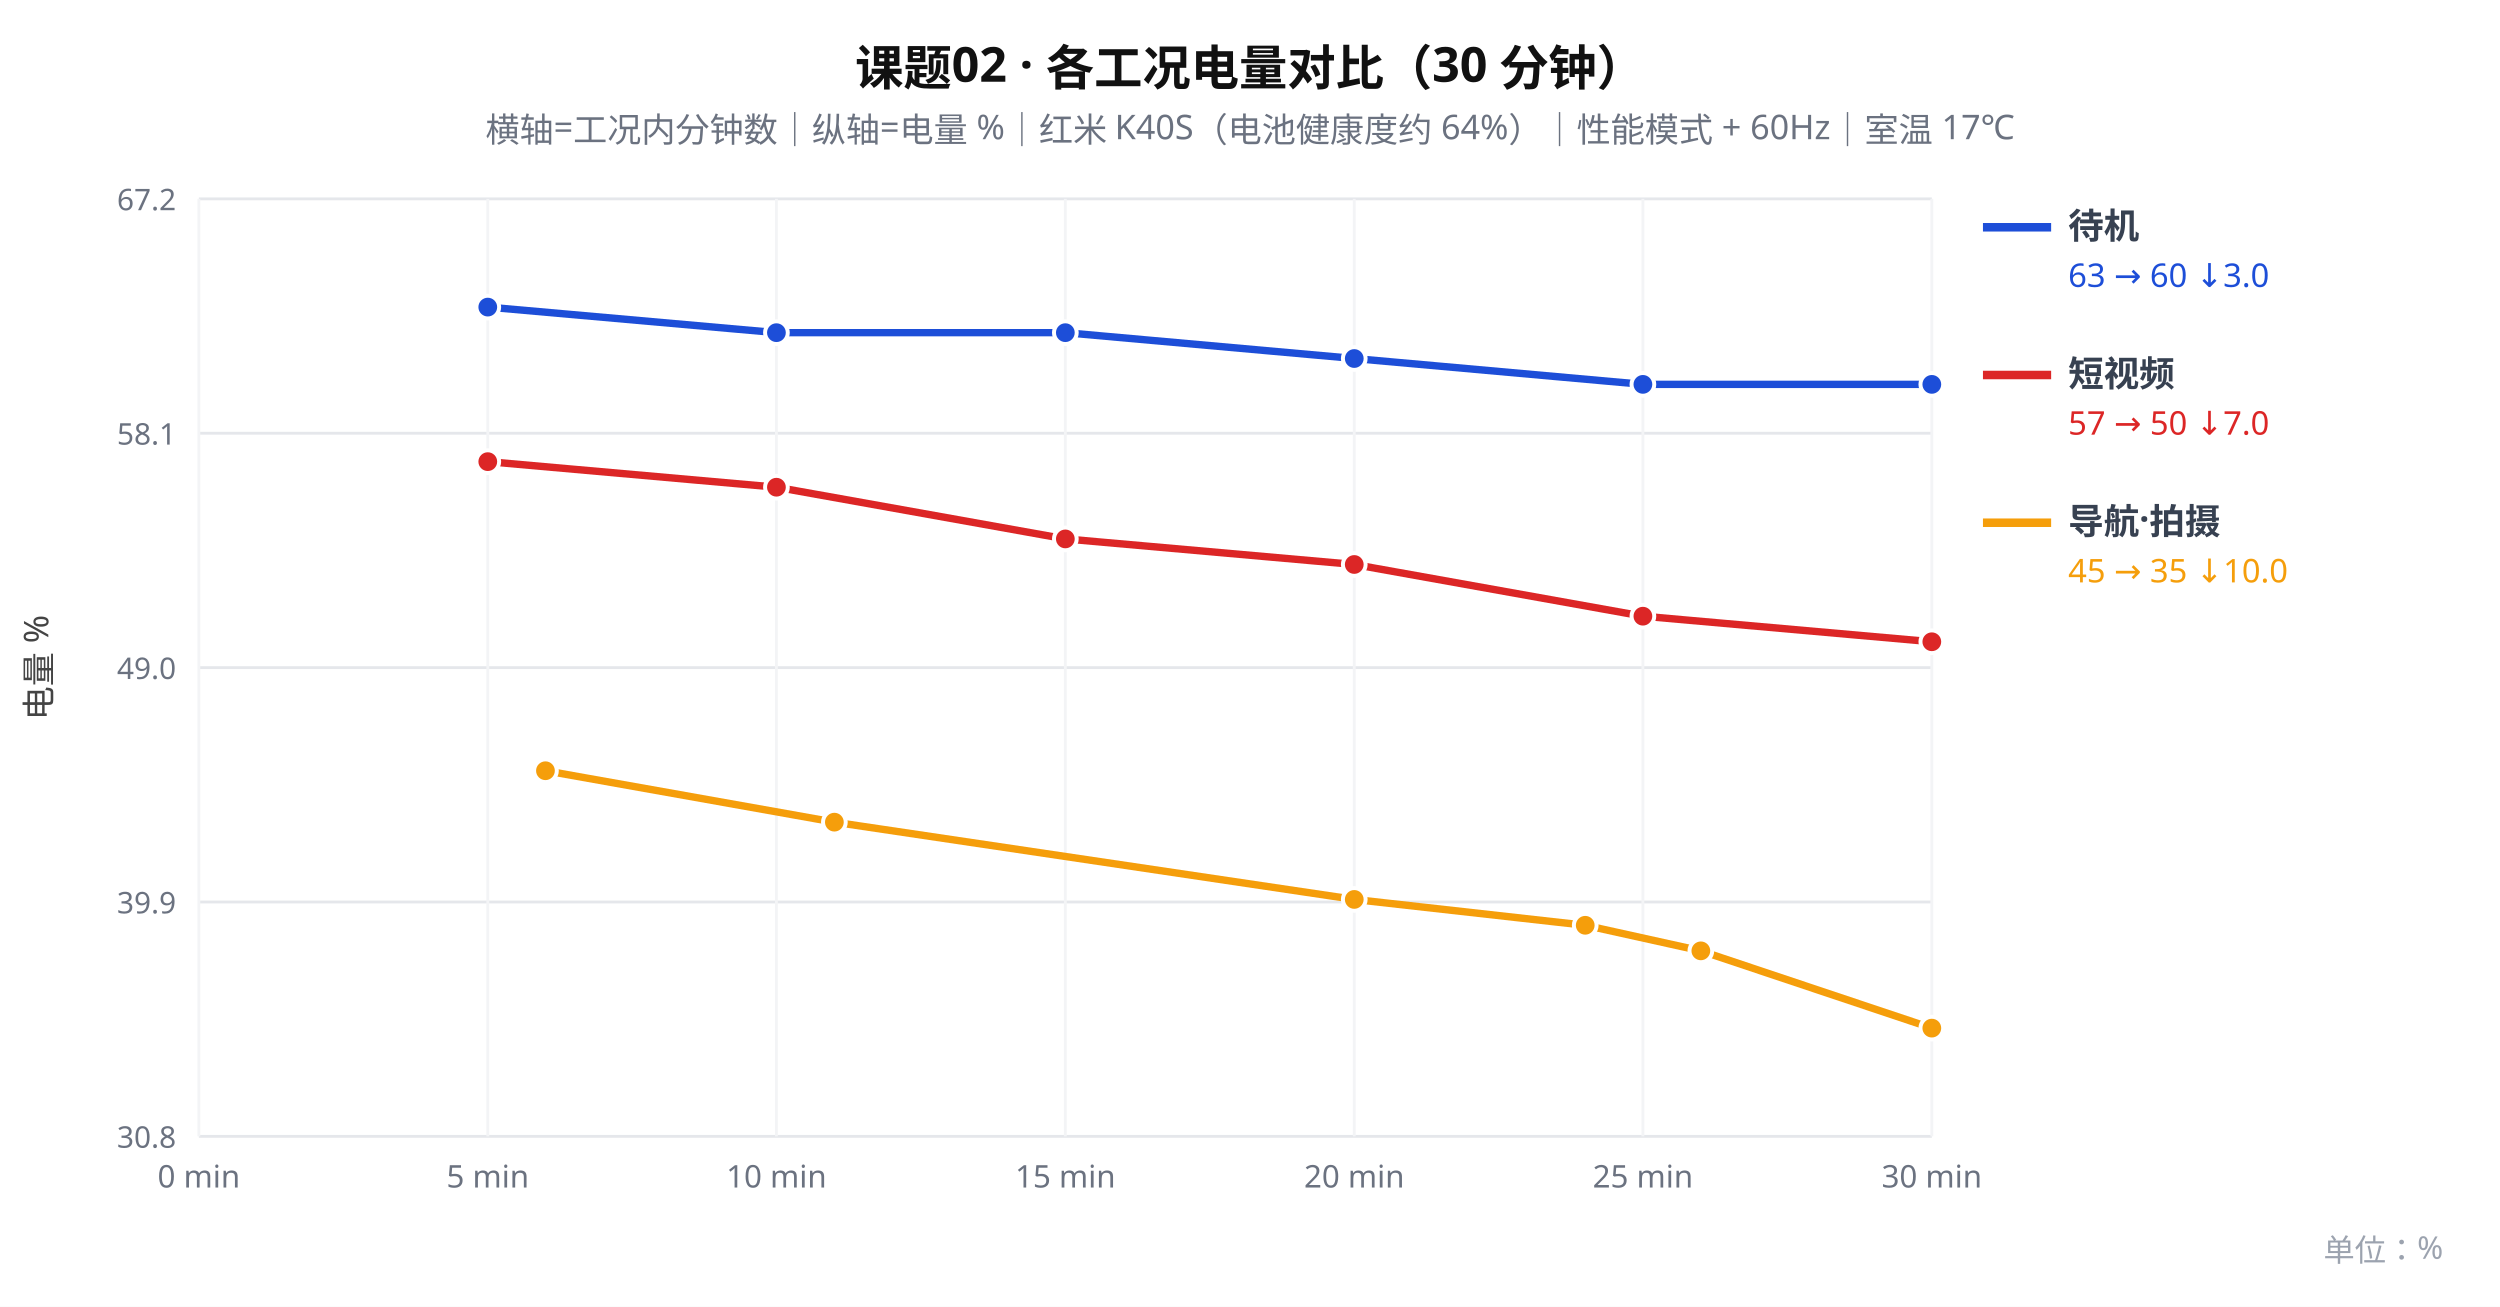
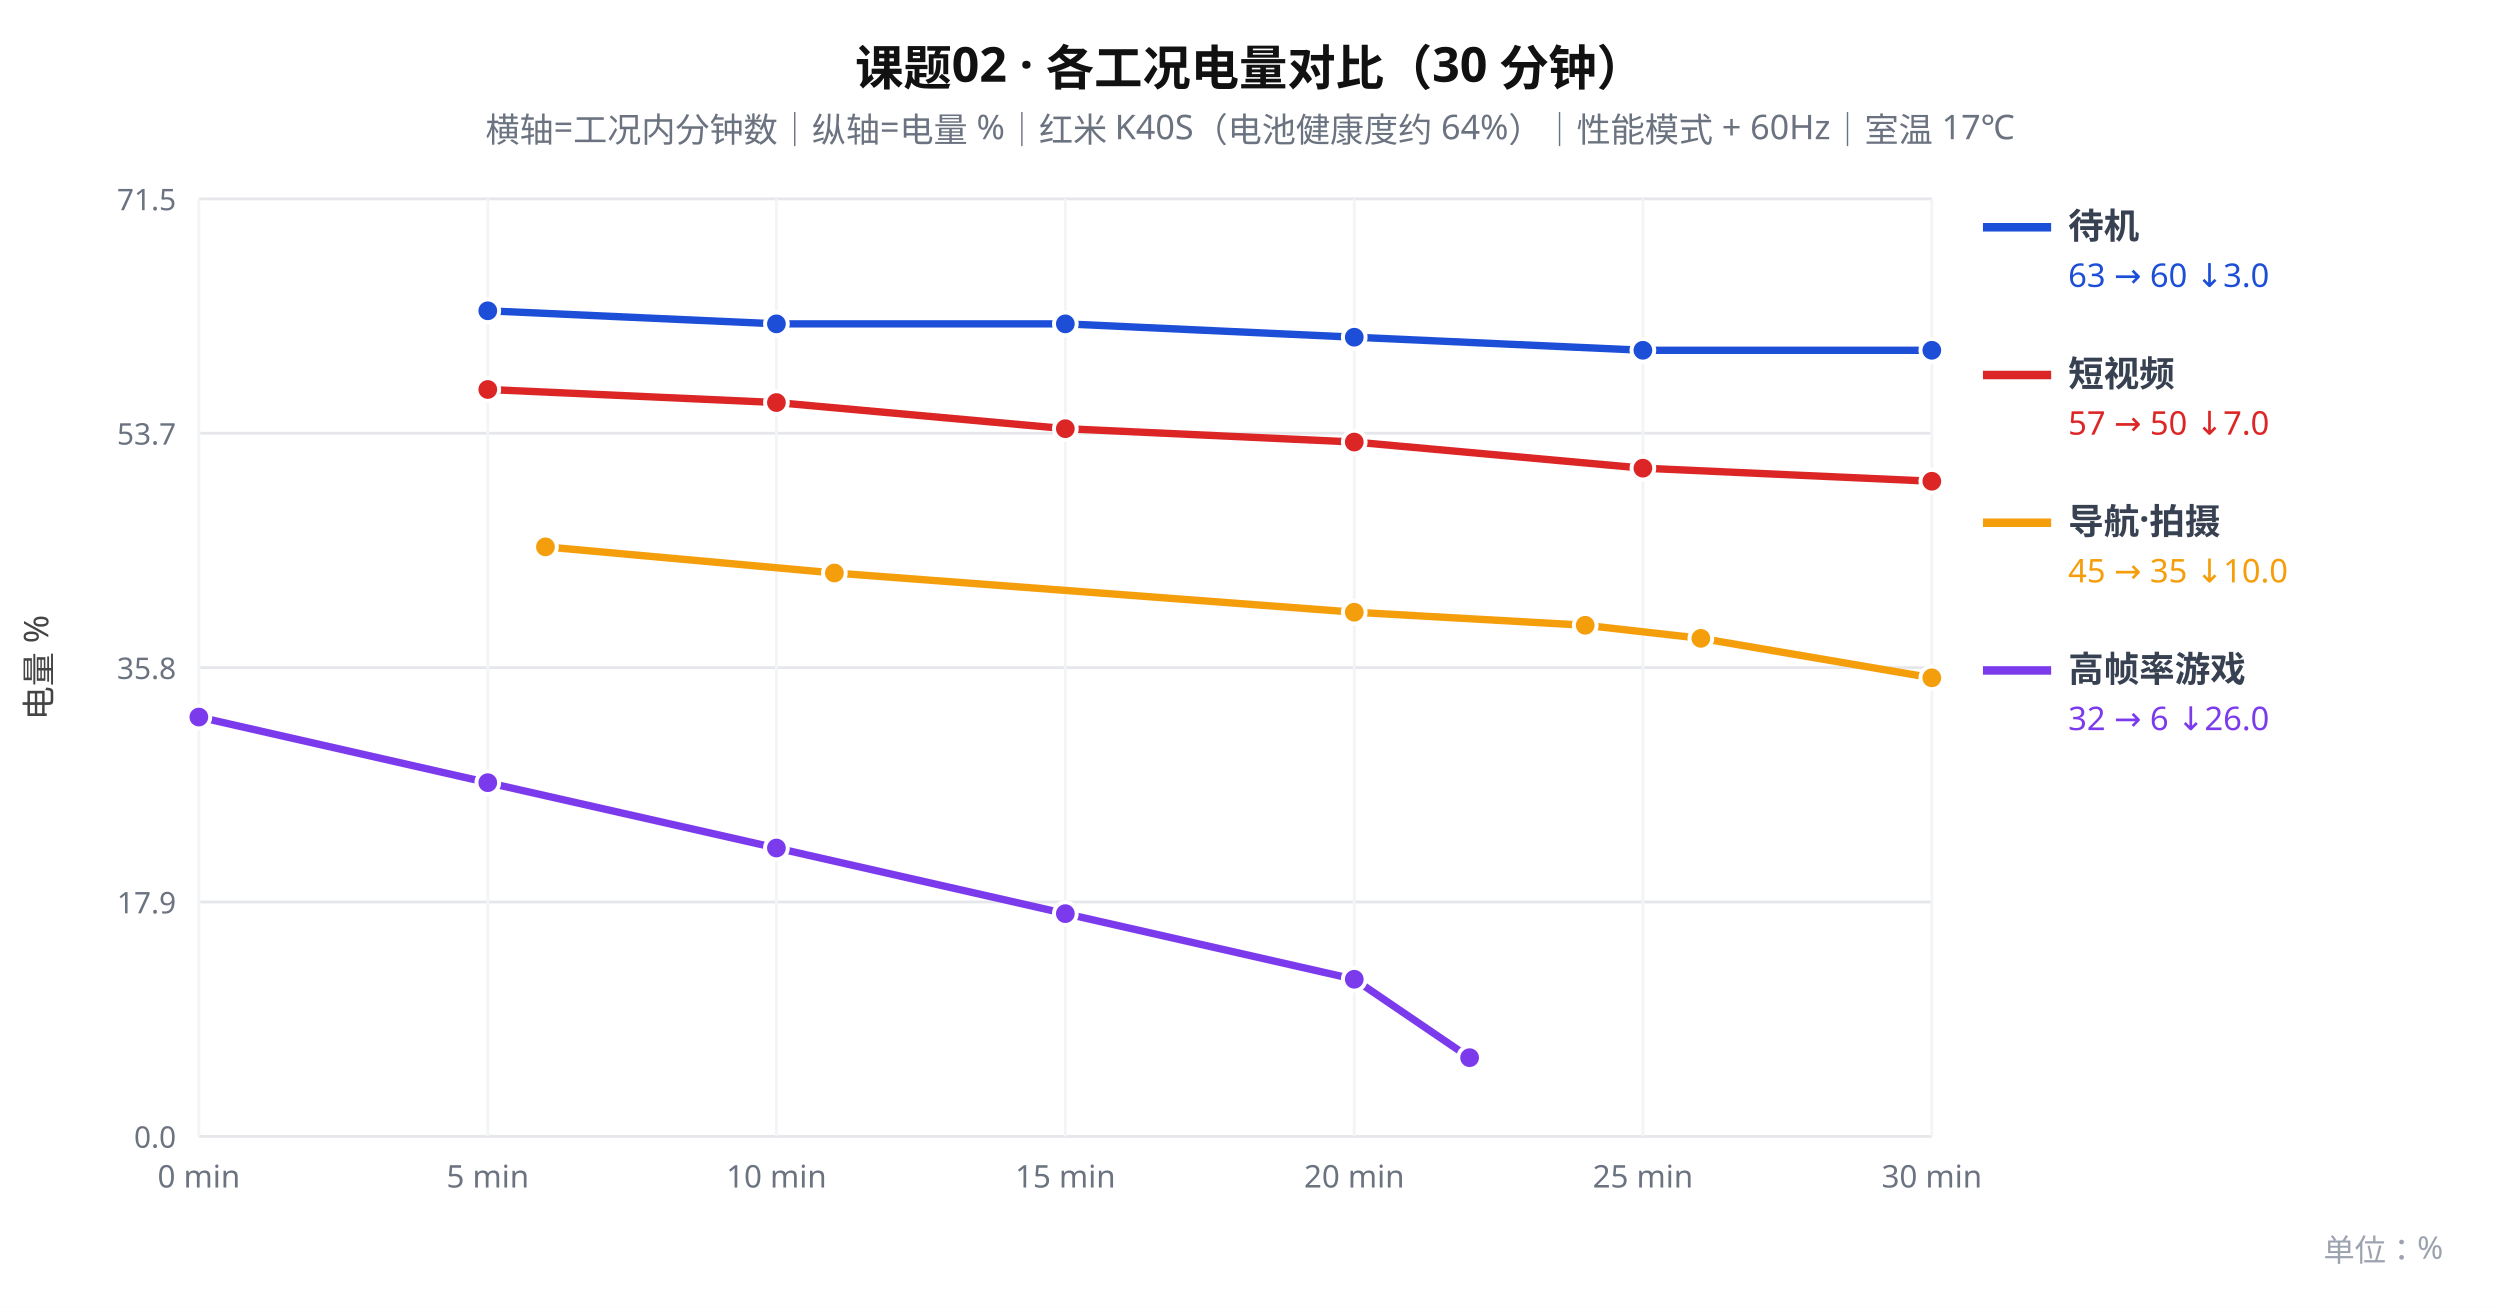
<svg xmlns="http://www.w3.org/2000/svg" width="880" height="460" font-family="Microsoft YaHei, PingFang SC, sans-serif">
  <rect width="880" height="460" fill="#ffffff" />
  <text x="440.0" y="30" text-anchor="middle" font-size="17" font-weight="bold" fill="#111">课题02 · 各工况电量对比（30 分钟）</text>
  <text x="440.0" y="50" text-anchor="middle" font-size="12" fill="#6b7280">横轴=工况内分钟数｜纵轴=电量 %｜红米 K40S（电池健康度约 64%）｜性能模式 + 60Hz｜室温 17℃</text>
  <line x1="70" y1="400.0" x2="680" y2="400.0" stroke="#e5e7eb" />
-   <text x="62" y="404.0" text-anchor="end" font-size="10.5" fill="#6b7280">30.8</text>
+   <text x="62" y="404.0" text-anchor="end" font-size="10.5" fill="#6b7280">0.0</text>
  <line x1="70" y1="317.5" x2="680" y2="317.5" stroke="#e5e7eb" />
-   <text x="62" y="321.5" text-anchor="end" font-size="10.5" fill="#6b7280">39.9</text>
+   <text x="62" y="321.5" text-anchor="end" font-size="10.5" fill="#6b7280">17.9</text>
  <line x1="70" y1="235.0" x2="680" y2="235.0" stroke="#e5e7eb" />
-   <text x="62" y="239.0" text-anchor="end" font-size="10.5" fill="#6b7280">49.0</text>
+   <text x="62" y="239.0" text-anchor="end" font-size="10.5" fill="#6b7280">35.8</text>
  <line x1="70" y1="152.5" x2="680" y2="152.5" stroke="#e5e7eb" />
-   <text x="62" y="156.5" text-anchor="end" font-size="10.5" fill="#6b7280">58.1</text>
+   <text x="62" y="156.5" text-anchor="end" font-size="10.5" fill="#6b7280">53.7</text>
  <line x1="70" y1="70.0" x2="680" y2="70.0" stroke="#e5e7eb" />
-   <text x="62" y="74.0" text-anchor="end" font-size="10.5" fill="#6b7280">67.2</text>
+   <text x="62" y="74.0" text-anchor="end" font-size="10.5" fill="#6b7280">71.5</text>
  <line x1="70.0" y1="70" x2="70.0" y2="400" stroke="#f3f4f6" />
  <text x="70.0" y="418" text-anchor="middle" font-size="11" fill="#6b7280">0 min</text>
  <line x1="171.7" y1="70" x2="171.7" y2="400" stroke="#f3f4f6" />
  <text x="171.7" y="418" text-anchor="middle" font-size="11" fill="#6b7280">5 min</text>
  <line x1="273.3" y1="70" x2="273.3" y2="400" stroke="#f3f4f6" />
  <text x="273.3" y="418" text-anchor="middle" font-size="11" fill="#6b7280">10 min</text>
  <line x1="375.0" y1="70" x2="375.0" y2="400" stroke="#f3f4f6" />
  <text x="375.0" y="418" text-anchor="middle" font-size="11" fill="#6b7280">15 min</text>
  <line x1="476.7" y1="70" x2="476.7" y2="400" stroke="#f3f4f6" />
  <text x="476.7" y="418" text-anchor="middle" font-size="11" fill="#6b7280">20 min</text>
  <line x1="578.3" y1="70" x2="578.3" y2="400" stroke="#f3f4f6" />
  <text x="578.3" y="418" text-anchor="middle" font-size="11" fill="#6b7280">25 min</text>
  <line x1="680.0" y1="70" x2="680.0" y2="400" stroke="#f3f4f6" />
  <text x="680.0" y="418" text-anchor="middle" font-size="11" fill="#6b7280">30 min</text>
  <text x="18" y="235" text-anchor="middle" font-size="12" fill="#444" transform="rotate(-90 18 235)">电量 %</text>
-   <path d="M171.7,108.1 L273.3,117.1 L375.0,117.1 L476.7,126.2 L578.3,135.3 L680.0,135.3" fill="none" stroke="#1d4ed8" stroke-width="2.6" />
-   <circle cx="171.7" cy="108.1" r="4" fill="#1d4ed8" stroke="#fff" stroke-width="1.4" />
-   <circle cx="273.3" cy="117.1" r="4" fill="#1d4ed8" stroke="#fff" stroke-width="1.4" />
-   <circle cx="375.0" cy="117.1" r="4" fill="#1d4ed8" stroke="#fff" stroke-width="1.4" />
-   <circle cx="476.7" cy="126.2" r="4" fill="#1d4ed8" stroke="#fff" stroke-width="1.4" />
-   <circle cx="578.3" cy="135.3" r="4" fill="#1d4ed8" stroke="#fff" stroke-width="1.4" />
-   <circle cx="680.0" cy="135.3" r="4" fill="#1d4ed8" stroke="#fff" stroke-width="1.4" />
-   <path d="M171.7,162.5 L273.3,171.5 L375.0,189.7 L476.7,198.7 L578.3,216.9 L680.0,225.9" fill="none" stroke="#dc2626" stroke-width="2.6" />
-   <circle cx="171.7" cy="162.5" r="4" fill="#dc2626" stroke="#fff" stroke-width="1.4" />
-   <circle cx="273.3" cy="171.5" r="4" fill="#dc2626" stroke="#fff" stroke-width="1.4" />
-   <circle cx="375.0" cy="189.7" r="4" fill="#dc2626" stroke="#fff" stroke-width="1.4" />
-   <circle cx="476.7" cy="198.7" r="4" fill="#dc2626" stroke="#fff" stroke-width="1.4" />
-   <circle cx="578.3" cy="216.9" r="4" fill="#dc2626" stroke="#fff" stroke-width="1.4" />
-   <circle cx="680.0" cy="225.9" r="4" fill="#dc2626" stroke="#fff" stroke-width="1.4" />
-   <path d="M192.0,271.3 L293.7,289.4 L476.7,316.6 L558.0,325.7 L598.7,334.7 L680.0,361.9" fill="none" stroke="#f59e0b" stroke-width="2.6" />
-   <circle cx="192.0" cy="271.3" r="4" fill="#f59e0b" stroke="#fff" stroke-width="1.4" />
-   <circle cx="293.7" cy="289.4" r="4" fill="#f59e0b" stroke="#fff" stroke-width="1.4" />
-   <circle cx="476.7" cy="316.6" r="4" fill="#f59e0b" stroke="#fff" stroke-width="1.4" />
-   <circle cx="558.0" cy="325.7" r="4" fill="#f59e0b" stroke="#fff" stroke-width="1.4" />
-   <circle cx="598.7" cy="334.7" r="4" fill="#f59e0b" stroke="#fff" stroke-width="1.4" />
-   <circle cx="680.0" cy="361.9" r="4" fill="#f59e0b" stroke="#fff" stroke-width="1.4" />
+   <path d="M171.7,109.4 L273.3,114.0 L375.0,114.0 L476.7,118.7 L578.3,123.3 L680.0,123.3" fill="none" stroke="#1d4ed8" stroke-width="2.6" />
+   <circle cx="171.7" cy="109.4" r="4" fill="#1d4ed8" stroke="#fff" stroke-width="1.4" />
+   <circle cx="273.3" cy="114.0" r="4" fill="#1d4ed8" stroke="#fff" stroke-width="1.4" />
+   <circle cx="375.0" cy="114.0" r="4" fill="#1d4ed8" stroke="#fff" stroke-width="1.4" />
+   <circle cx="476.7" cy="118.7" r="4" fill="#1d4ed8" stroke="#fff" stroke-width="1.4" />
+   <circle cx="578.3" cy="123.3" r="4" fill="#1d4ed8" stroke="#fff" stroke-width="1.4" />
+   <circle cx="680.0" cy="123.3" r="4" fill="#1d4ed8" stroke="#fff" stroke-width="1.4" />
+   <path d="M171.7,137.1 L273.3,141.7 L375.0,150.9 L476.7,155.6 L578.3,164.8 L680.0,169.4" fill="none" stroke="#dc2626" stroke-width="2.6" />
+   <circle cx="171.7" cy="137.1" r="4" fill="#dc2626" stroke="#fff" stroke-width="1.4" />
+   <circle cx="273.3" cy="141.7" r="4" fill="#dc2626" stroke="#fff" stroke-width="1.4" />
+   <circle cx="375.0" cy="150.9" r="4" fill="#dc2626" stroke="#fff" stroke-width="1.4" />
+   <circle cx="476.7" cy="155.6" r="4" fill="#dc2626" stroke="#fff" stroke-width="1.4" />
+   <circle cx="578.3" cy="164.8" r="4" fill="#dc2626" stroke="#fff" stroke-width="1.4" />
+   <circle cx="680.0" cy="169.4" r="4" fill="#dc2626" stroke="#fff" stroke-width="1.4" />
+   <path d="M192.0,192.5 L293.7,201.7 L476.7,215.5 L558.0,220.1 L598.7,224.7 L680.0,238.6" fill="none" stroke="#f59e0b" stroke-width="2.6" />
+   <circle cx="192.0" cy="192.5" r="4" fill="#f59e0b" stroke="#fff" stroke-width="1.4" />
+   <circle cx="293.7" cy="201.7" r="4" fill="#f59e0b" stroke="#fff" stroke-width="1.4" />
+   <circle cx="476.7" cy="215.5" r="4" fill="#f59e0b" stroke="#fff" stroke-width="1.4" />
+   <circle cx="558.0" cy="220.1" r="4" fill="#f59e0b" stroke="#fff" stroke-width="1.4" />
+   <circle cx="598.7" cy="224.7" r="4" fill="#f59e0b" stroke="#fff" stroke-width="1.4" />
+   <circle cx="680.0" cy="238.6" r="4" fill="#f59e0b" stroke="#fff" stroke-width="1.4" />
+   <path d="M70.0,252.4 L171.7,275.5 L273.3,298.5 L375.0,321.6 L476.7,344.7 L517.3,372.3" fill="none" stroke="#7c3aed" stroke-width="2.6" />
+   <circle cx="70.0" cy="252.4" r="4" fill="#7c3aed" stroke="#fff" stroke-width="1.4" />
+   <circle cx="171.7" cy="275.5" r="4" fill="#7c3aed" stroke="#fff" stroke-width="1.4" />
+   <circle cx="273.3" cy="298.5" r="4" fill="#7c3aed" stroke="#fff" stroke-width="1.4" />
+   <circle cx="375.0" cy="321.6" r="4" fill="#7c3aed" stroke="#fff" stroke-width="1.4" />
+   <circle cx="476.7" cy="344.7" r="4" fill="#7c3aed" stroke="#fff" stroke-width="1.4" />
+   <circle cx="517.3" cy="372.3" r="4" fill="#7c3aed" stroke="#fff" stroke-width="1.4" />
  <line x1="698" y1="80" x2="722" y2="80" stroke="#1d4ed8" stroke-width="3" />
  <text x="728" y="84" font-size="12.5" font-weight="bold" fill="#374151">待机</text>
  <text x="728" y="101" font-size="11.5" fill="#1d4ed8">63 → 60 ↓3.0</text>
  <line x1="698" y1="132" x2="722" y2="132" stroke="#dc2626" stroke-width="3" />
  <text x="728" y="136" font-size="12.5" font-weight="bold" fill="#374151">短视频</text>
  <text x="728" y="153" font-size="11.5" fill="#dc2626">57 → 50 ↓7.0</text>
  <line x1="698" y1="184" x2="722" y2="184" stroke="#f59e0b" stroke-width="3" />
  <text x="728" y="188" font-size="12.5" font-weight="bold" fill="#374151">导航·拍摄</text>
  <text x="728" y="205" font-size="11.5" fill="#f59e0b">45 → 35 ↓10.0</text>
+   <line x1="698" y1="236" x2="722" y2="236" stroke="#7c3aed" stroke-width="3" />
+   <text x="728" y="240" font-size="12.5" font-weight="bold" fill="#374151">高帧率游戏</text>
+   <text x="728" y="257" font-size="11.5" fill="#7c3aed">32 → 6 ↓26.0</text>
  <text x="860" y="444" text-anchor="end" font-size="11" fill="#9ca3af">单位：%</text>
</svg>
